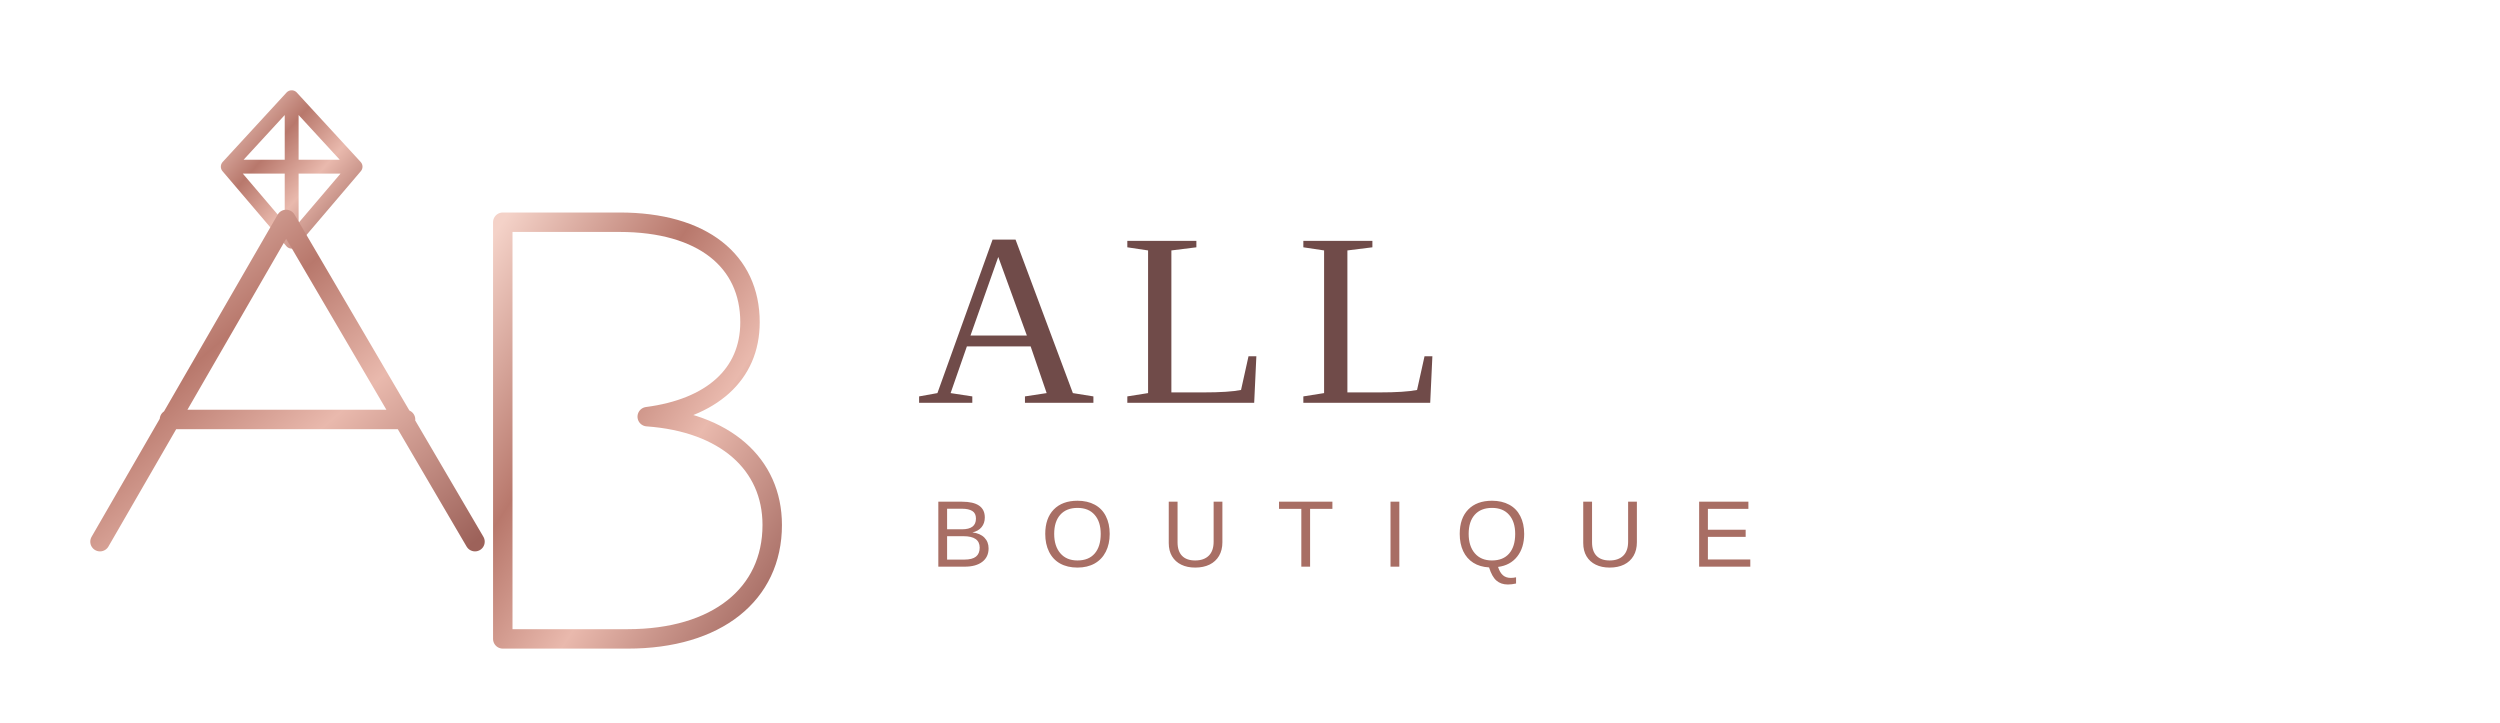
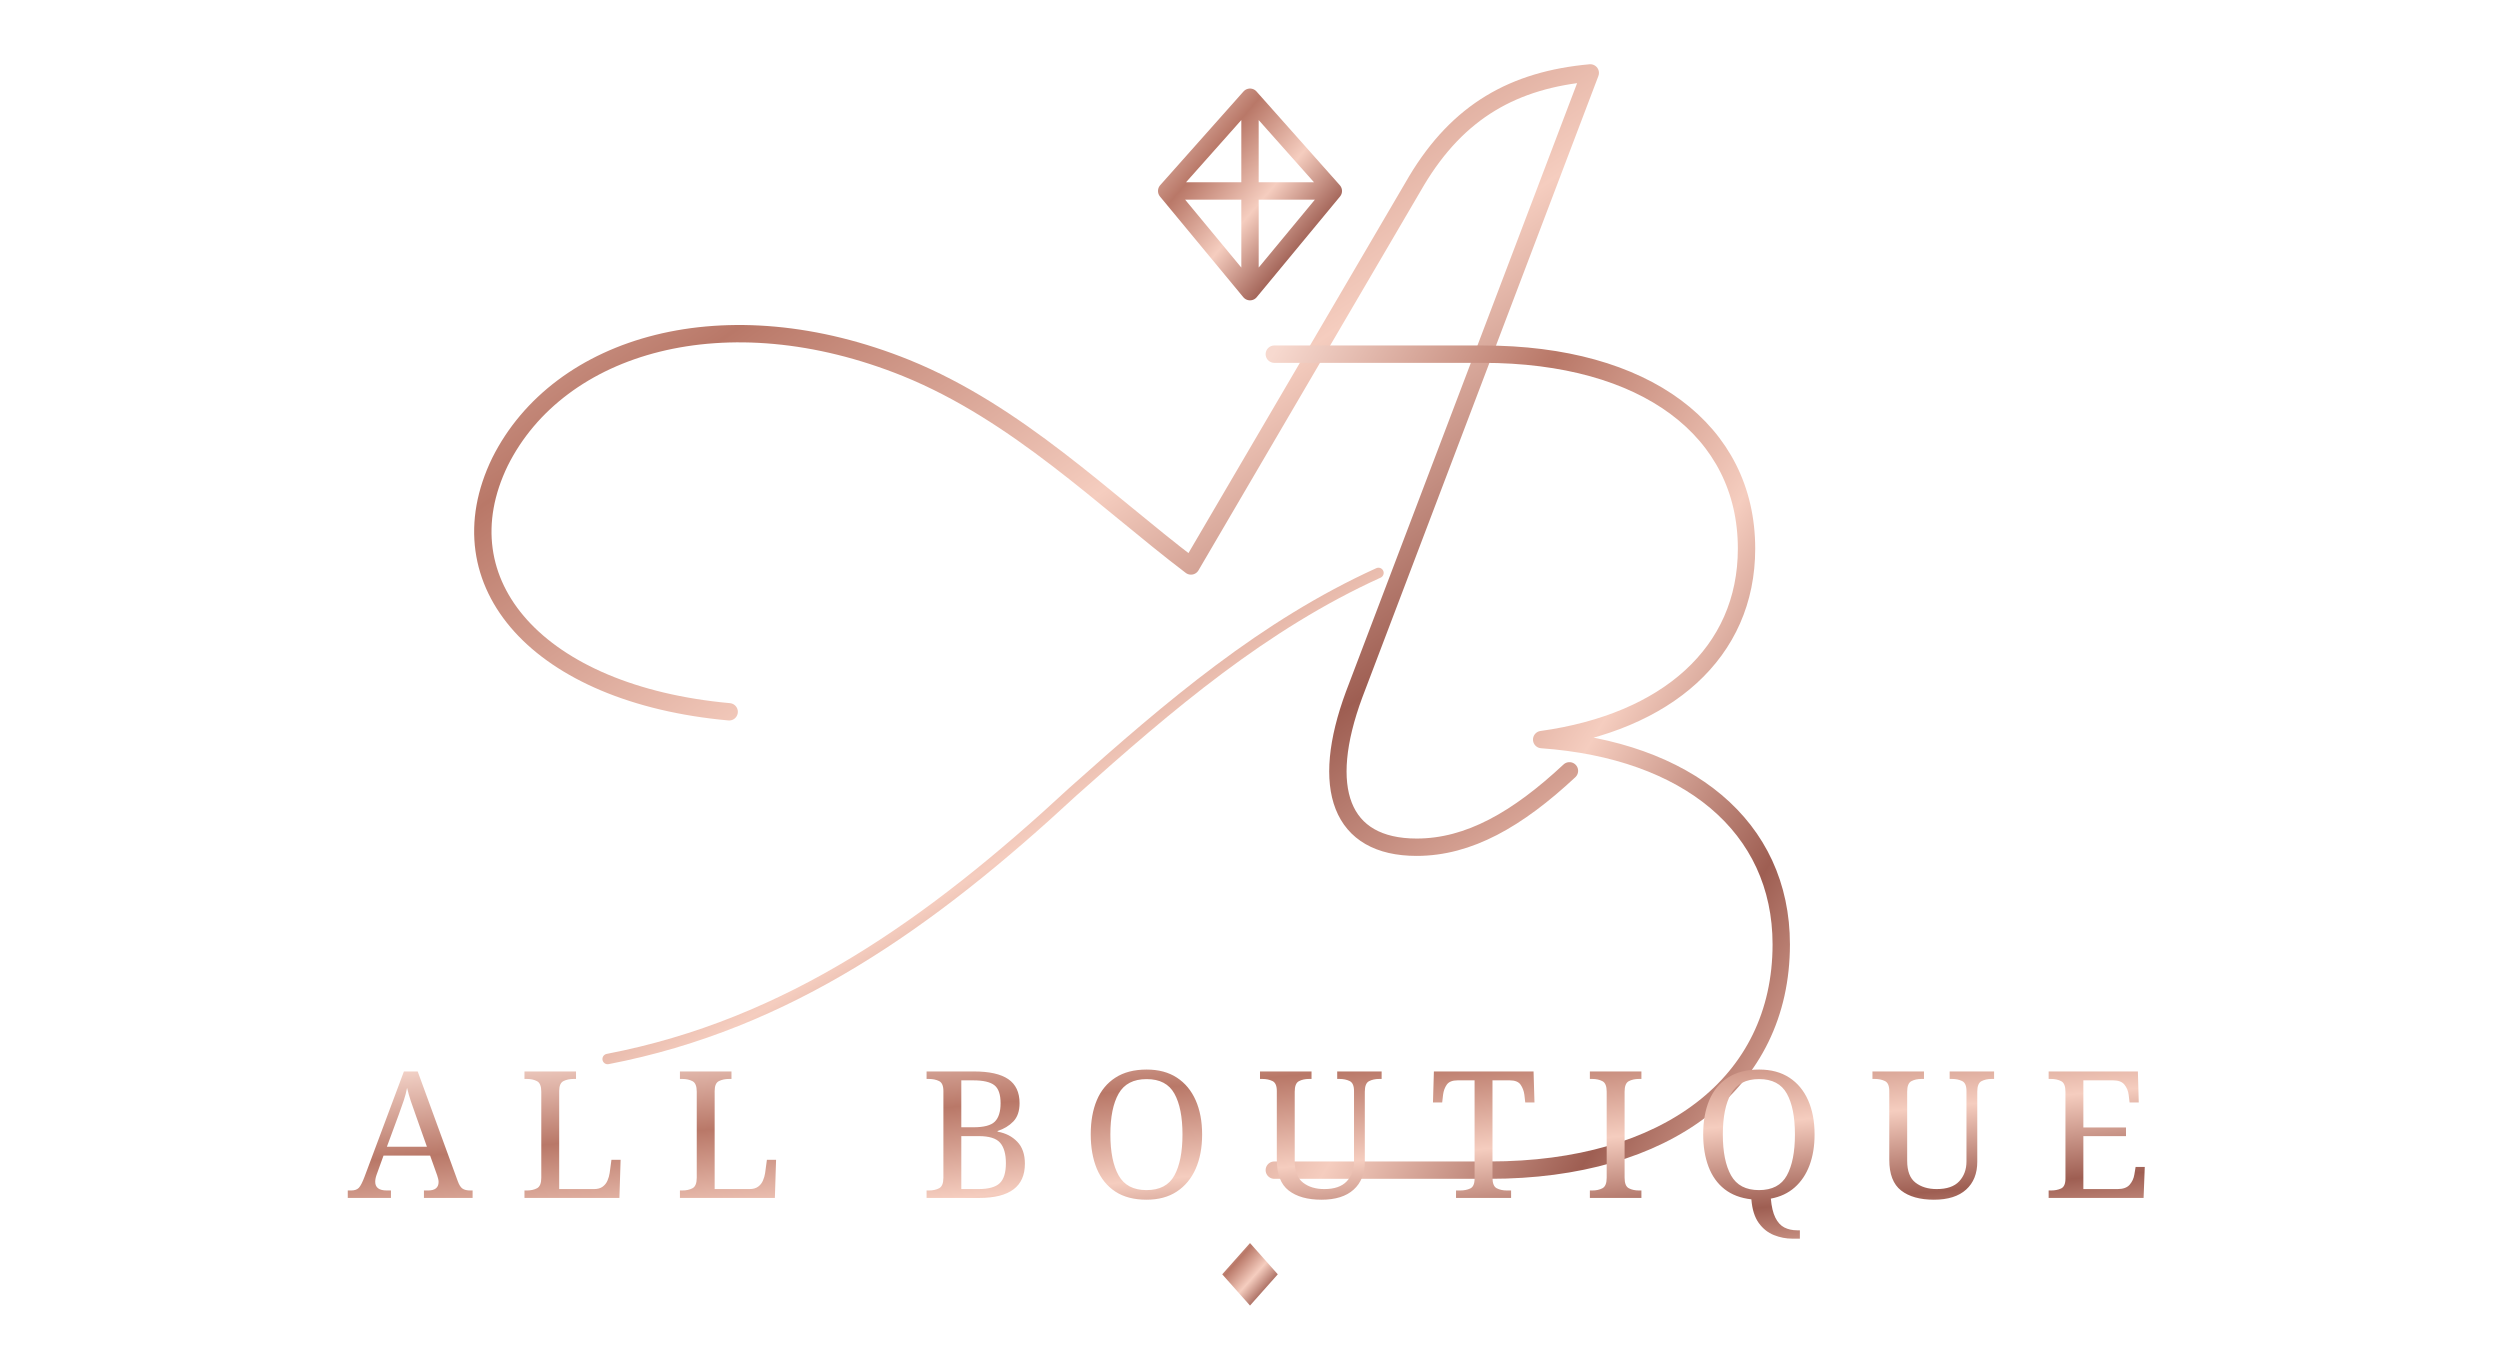
- <svg xmlns="http://www.w3.org/2000/svg" viewBox="0 0 900 260" role="img" aria-labelledby="t d">
+ <svg xmlns="http://www.w3.org/2000/svg" viewBox="0 0 720 390" role="img" aria-labelledby="title desc">
  <defs>
-     <linearGradient id="rg" x1="0" y1="0" x2="1" y2="1">
-       <stop stop-color="#f4d2c8" />
-       <stop offset=".35" stop-color="#b8786c" />
-       <stop offset=".62" stop-color="#e9b9ad" />
-       <stop offset="1" stop-color="#9d625a" />
+     <linearGradient id="rose" x1="0" y1="0" x2="1" y2="1">
+       <stop stop-color="#f7d9cf" />
+       <stop offset=".28" stop-color="#b97868" />
+       <stop offset=".55" stop-color="#f5cdbf" />
+       <stop offset=".8" stop-color="#9e5e52" />
+       <stop offset="1" stop-color="#e9b9aa" />
    </linearGradient>
  </defs>
-   <g fill="none" stroke="url(#rg)" stroke-linecap="round" stroke-linejoin="round">
-     <path stroke-width="5" d="M105 35l23 25-23 27-23-27z M82 60h46 M105 35v52" />
-     <path stroke-width="7" d="M36 195l67-116 68 116M61 151h85" />
-     <path stroke-width="7" d="M181 80h42c30 0 47 14 47 36 0 19-14 31-37 34 28 2 45 17 45 39 0 25-20 41-52 41h-45z" />
-     <path stroke-width="3" d="M45 218h235" />
+   <g fill="none" stroke="url(#rose)" stroke-linecap="round" stroke-linejoin="round">
+     <path stroke-width="5" d="M360 28l24 27-24 29-24-29z M336 55h48 M360 28v56" />
+     <path stroke-width="5" d="M210 205c-55-5-83-37-66-72 17-34 65-48 117-27 32 13 57 38 82 57l65-111c12-20 28-29 50-31l-68 179c-10 27-4 44 18 44 15 0 29-8 44-22" />
+     <path stroke-width="5" d="M367 102h60c47 0 76 22 76 56 0 30-23 50-59 55 42 3 69 25 69 59 0 40-33 65-84 65h-62" />
+     <path stroke-width="3" d="M175 305c52-10 93-39 134-77 28-25 55-48 88-63" />
  </g>
-   <text x="330" y="145" fill="#704b49" font-family="Georgia,'Times New Roman',serif" font-size="89" letter-spacing="9">ALL</text>
-   <text x="335" y="204" fill="#a86e64" font-family="Arial,sans-serif" font-size="34" letter-spacing="17">BOUTIQUE</text>
-   <path d="M335 220h470" stroke="url(#rg)" stroke-width="2" />
+   <text x="360" y="345" text-anchor="middle" fill="url(#rose)" font-family="Georgia,serif" font-size="51" letter-spacing="13">ALL BOUTIQUE</text>
+   <path d="M145 367h155m175 0h100" stroke="url(#rose)" stroke-width="2" />
+   <path d="M360 358l8 9-8 9-8-9z" fill="url(#rose)" />
</svg>
